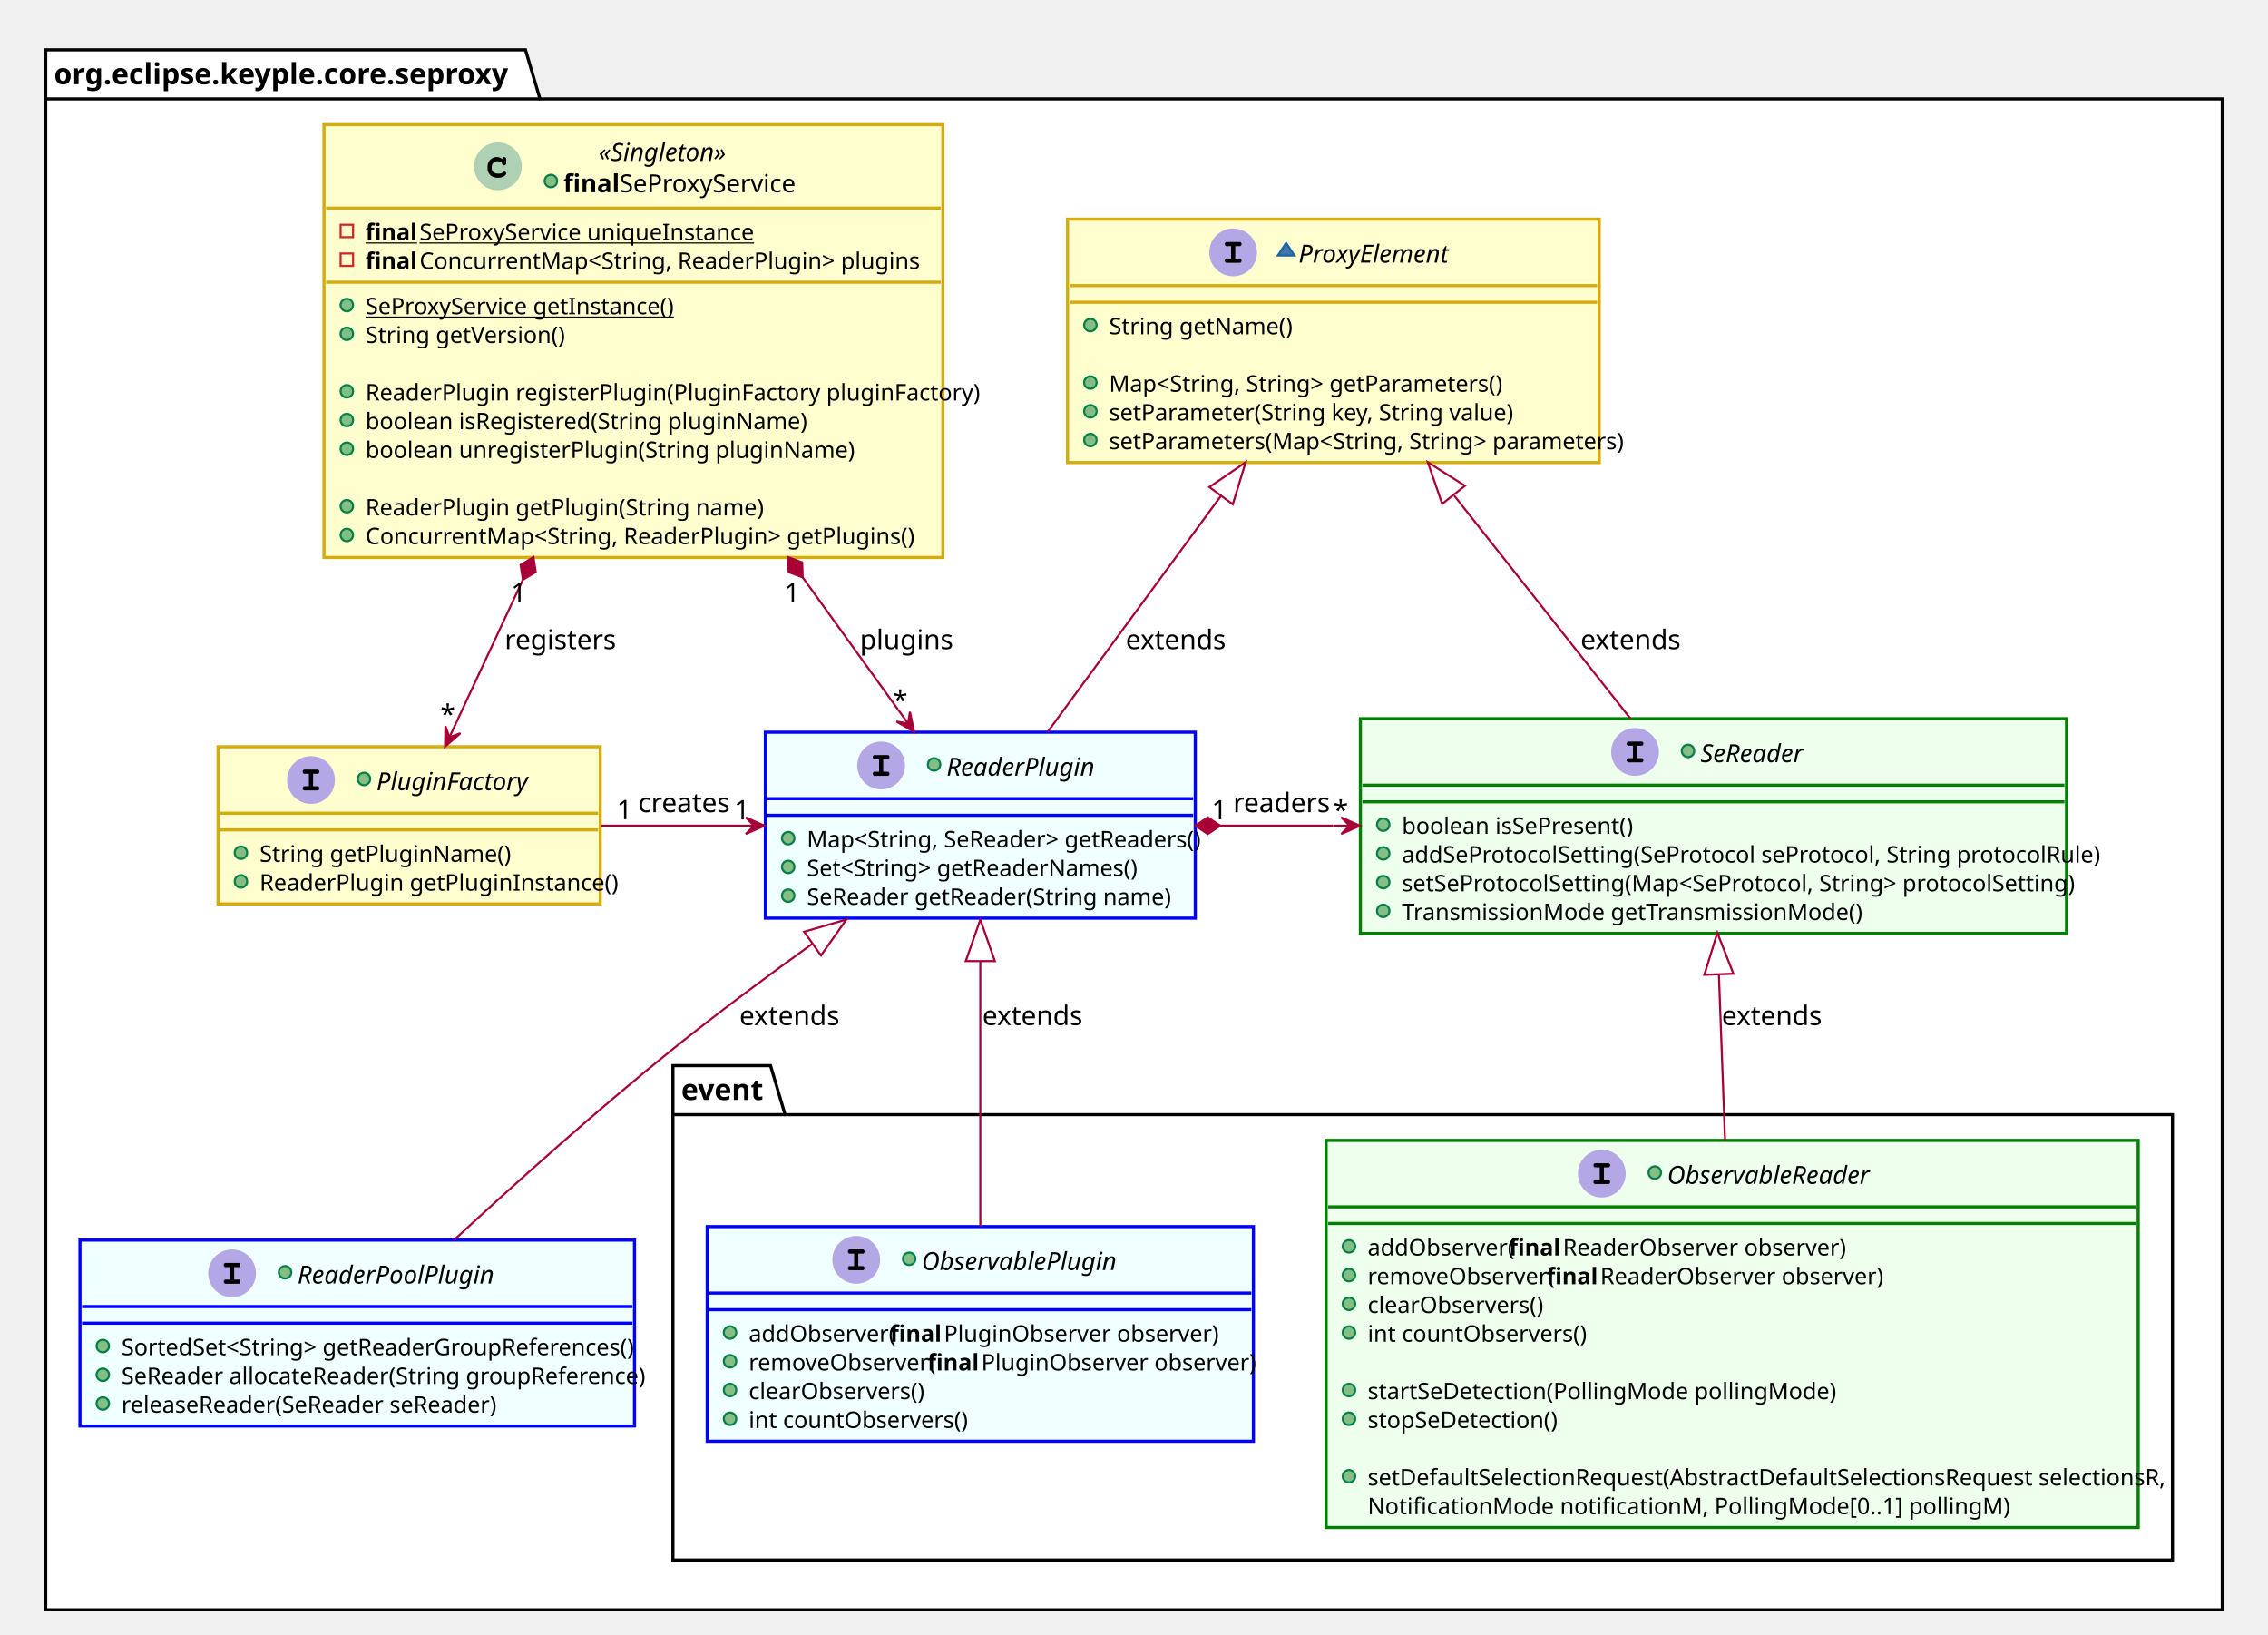
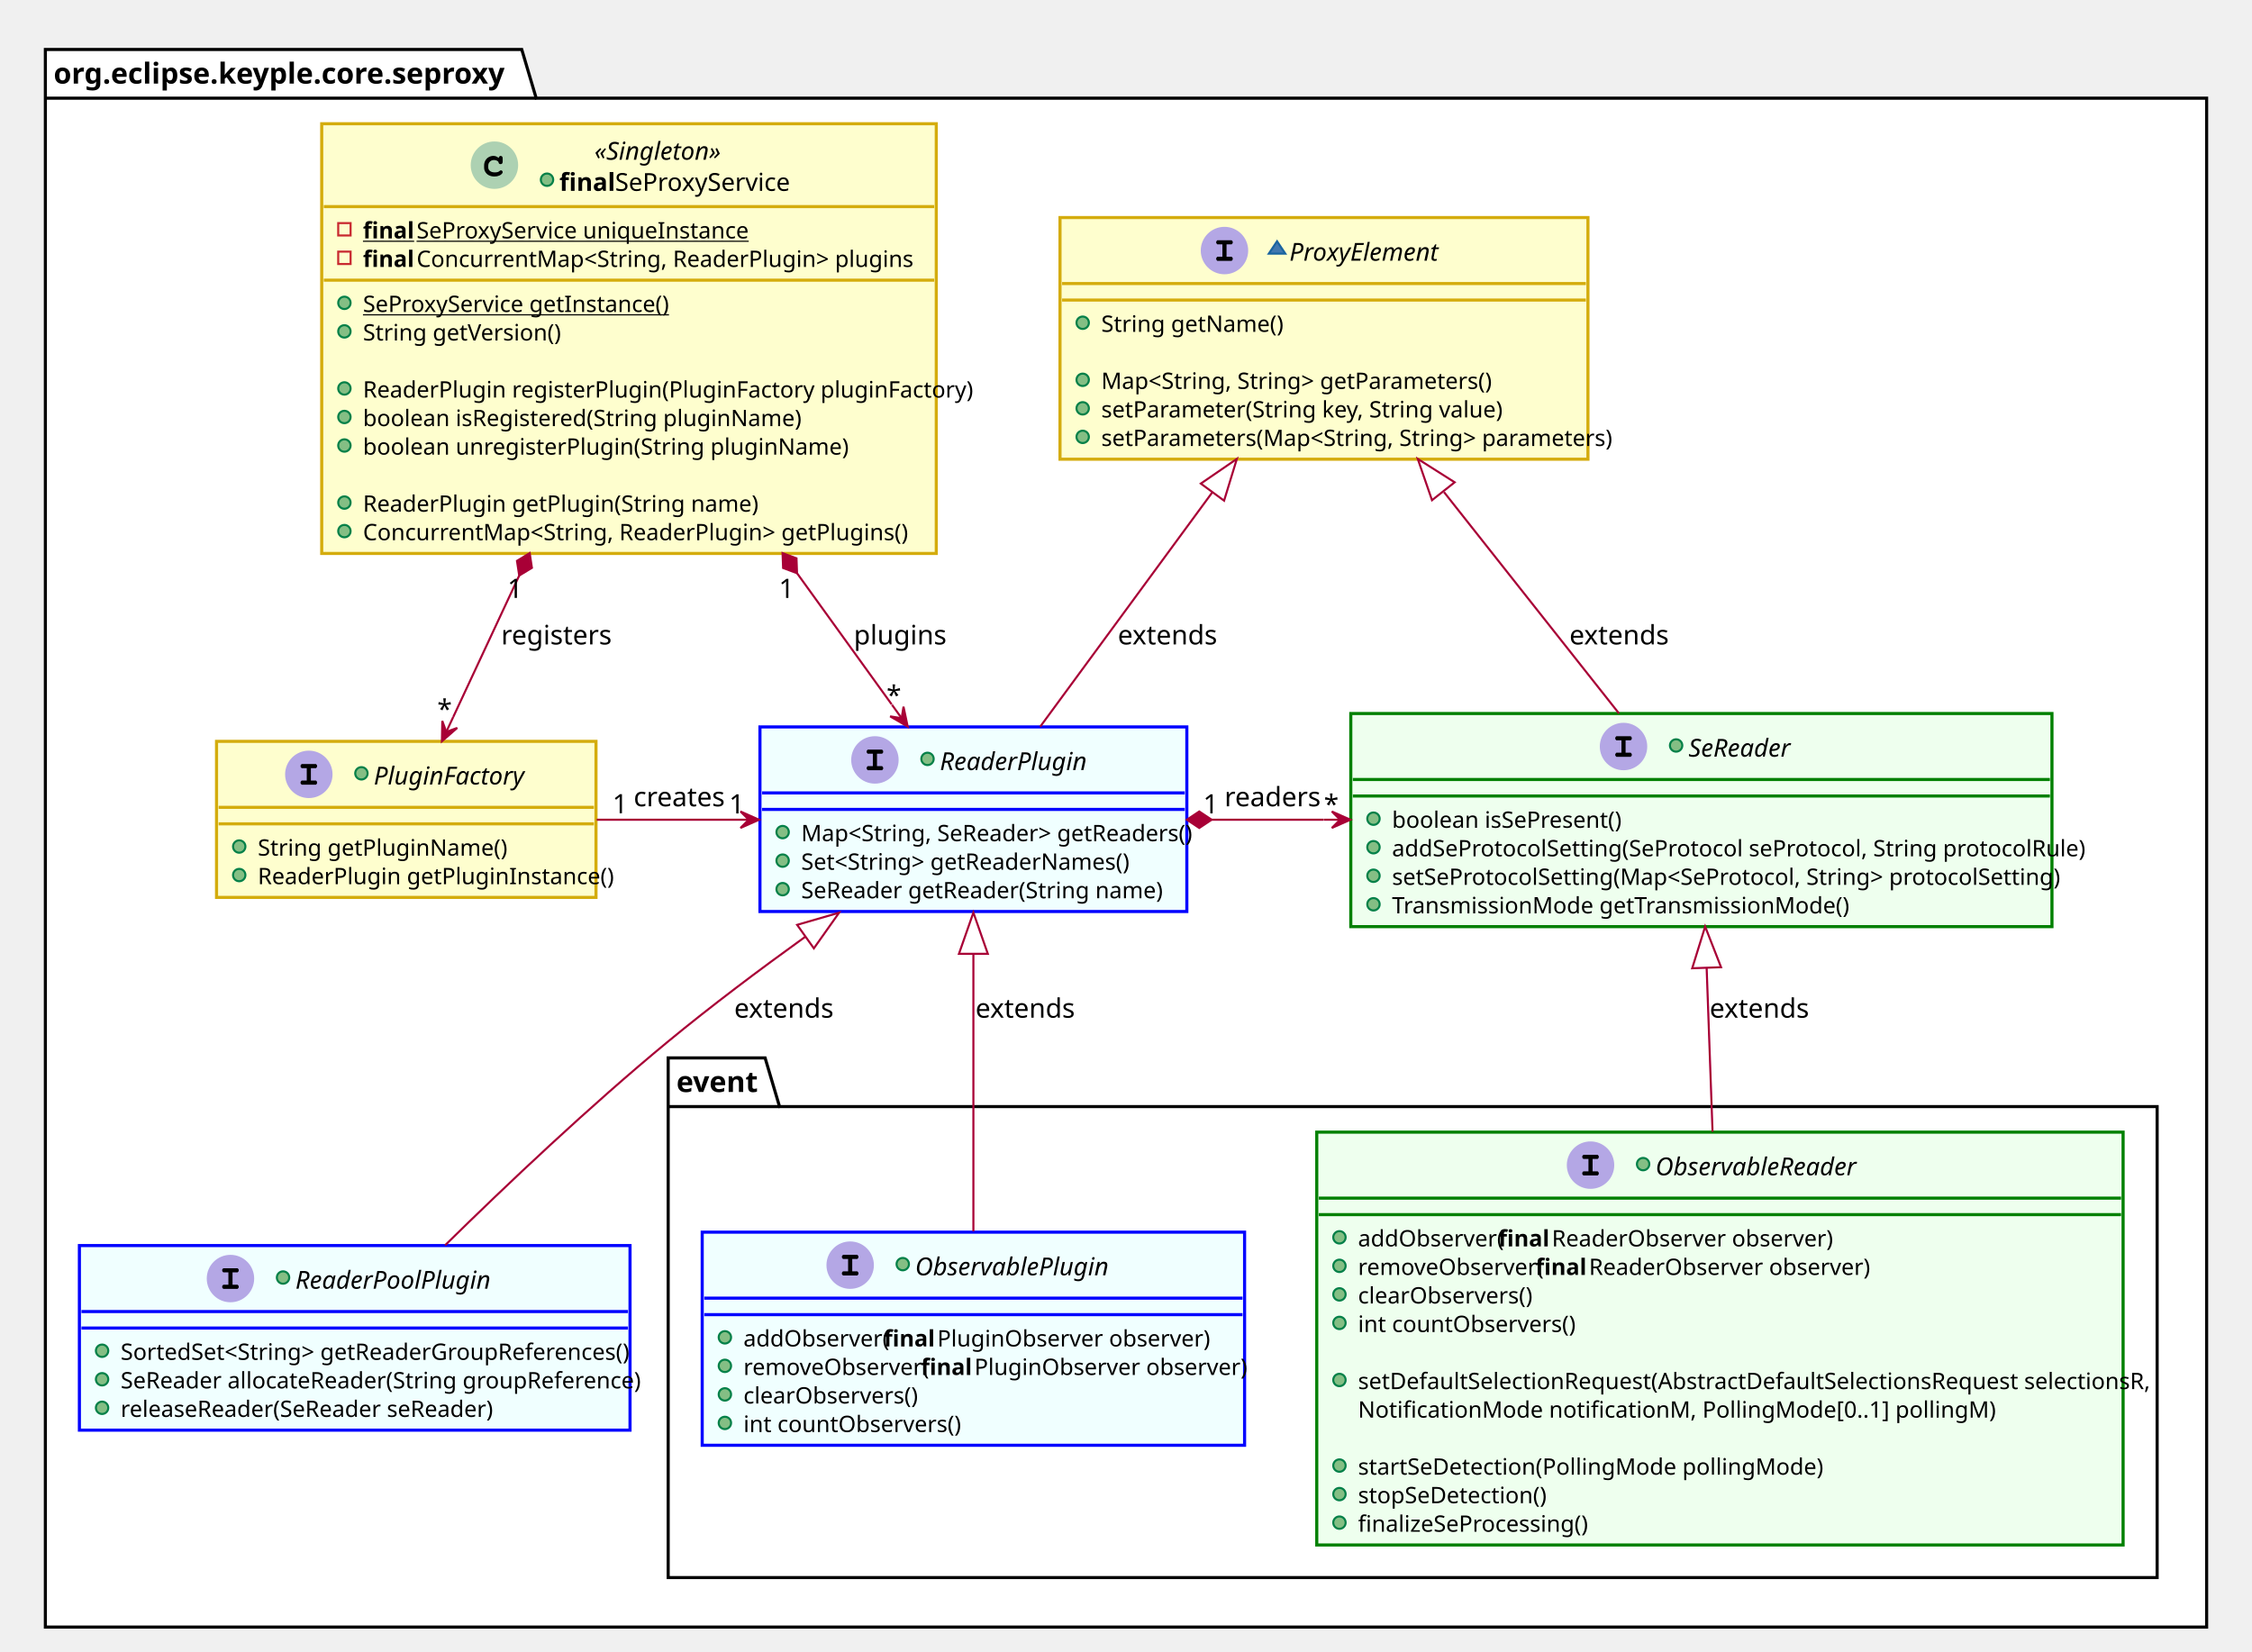
- <svg xmlns="http://www.w3.org/2000/svg" contentScriptType="application/ecmascript" contentStyleType="text/css" height="787px" preserveAspectRatio="none" style="width:1092px;height:787px;" version="1.1" viewBox="0 0 1092 787" width="1092px" zoomAndPan="magnify">
+ <svg xmlns="http://www.w3.org/2000/svg" contentScriptType="application/ecmascript" contentStyleType="text/css" height="801px" preserveAspectRatio="none" style="width:1092px;height:801px;" version="1.1" viewBox="0 0 1092 801" width="1092px" zoomAndPan="magnify">
  <defs />
  <g>
-     <polygon fill="#FFFFFF" points="22,24,253,24,260,47.609,1070,47.609,1070,775,22,775,22,24" style="stroke: #000000; stroke-width: 1.5;" />
+     <polygon fill="#FFFFFF" points="22,24,253,24,260,47.609,1070,47.609,1070,789,22,789,22,24" style="stroke: #000000; stroke-width: 1.5;" />
    <line style="stroke: #000000; stroke-width: 1.5;" x1="22" x2="260" y1="47.609" y2="47.609" />
    <text fill="#000000" font-family="sans-serif" font-size="14" font-weight="bold" lengthAdjust="spacingAndGlyphs" textLength="225" x="26" y="40.533">org.eclipse.keyple.core.seproxy</text>
-     <polygon fill="#FFFFFF" points="324,513,371,513,378,536.609,1046,536.609,1046,751,324,751,324,513" style="stroke: #000000; stroke-width: 1.5;" />
+     <polygon fill="#FFFFFF" points="324,513,371,513,378,536.609,1046,536.609,1046,765,324,765,324,513" style="stroke: #000000; stroke-width: 1.5;" />
    <line style="stroke: #000000; stroke-width: 1.5;" x1="324" x2="378" y1="536.609" y2="536.609" />
    <text fill="#000000" font-family="sans-serif" font-size="14" font-weight="bold" lengthAdjust="spacingAndGlyphs" textLength="41" x="328" y="529.533">event</text>
    <rect fill="#FEFECE" height="208.383" id="SeProxyService" style="stroke: #D4AC0D; stroke-width: 1.5;" width="298" x="156" y="60" />
    <ellipse cx="239.75" cy="80.094" fill="#ADD1B2" rx="11" ry="11" style="stroke: #ADD1B2; stroke-width: 1.0;" />
    <path d="M241.75,76.594 Q241.953,76.094 242.188,75.844 Q242.422,75.594 242.688,75.594 Q243.156,75.594 243.453,75.875 Q243.75,76.156 243.75,76.812 L243.75,78.375 Q243.75,79.031 243.469,79.312 Q243.188,79.594 242.75,79.594 Q242.359,79.594 242.109,79.422 Q241.859,79.25 241.75,78.797 Q241.703,78.484 241.531,78.312 Q241.219,77.984 240.656,77.797 Q240.094,77.594 239.531,77.594 Q238.828,77.594 238.234,77.875 Q237.656,78.156 237.203,78.781 Q236.75,79.406 236.75,80.266 L236.75,81.188 Q236.75,82.219 237.594,82.906 Q238.438,83.594 239.938,83.594 Q240.828,83.594 241.453,83.391 Q241.812,83.281 242.219,82.922 Q242.484,82.719 242.625,82.656 Q242.766,82.594 242.938,82.594 Q243.266,82.594 243.5,82.859 Q243.75,83.109 243.75,83.469 Q243.75,83.812 243.406,84.219 Q242.906,84.812 242.109,85.141 Q241.062,85.594 239.781,85.594 Q238.281,85.594 237.078,85 Q236.109,84.531 235.422,83.516 Q234.75,82.5 234.75,81.297 L234.75,80.203 Q234.75,78.953 235.344,77.859 Q235.953,76.766 237,76.188 Q238.062,75.594 239.25,75.594 Q239.969,75.594 240.594,75.844 Q241.219,76.094 241.75,76.594 Z " />
    <text fill="#000000" font-family="sans-serif" font-size="12" font-style="italic" lengthAdjust="spacingAndGlyphs" textLength="66" x="288.25" y="77.457">«Singleton»</text>
    <ellipse cx="265.25" cy="87.141" fill="#84BE84" rx="3" ry="3" style="stroke: #038048; stroke-width: 1.0;" />
    <text fill="#000000" font-family="sans-serif" font-size="12" font-weight="bold" lengthAdjust="spacingAndGlyphs" textLength="24" x="271.25" y="92.551">final</text>
    <text fill="#000000" font-family="sans-serif" font-size="12" lengthAdjust="spacingAndGlyphs" textLength="84" x="298.25" y="92.551">SeProxyService</text>
    <line style="stroke: #D4AC0D; stroke-width: 1.5;" x1="157" x2="453" y1="100.188" y2="100.188" />
    <rect fill="none" height="6" style="stroke: #C82930; stroke-width: 1.0;" width="6" x="164" y="108.188" />
    <text fill="#000000" font-family="sans-serif" font-size="11" font-weight="bold" lengthAdjust="spacingAndGlyphs" text-decoration="underline" textLength="23" x="176" y="115.606">final</text>
    <text fill="#000000" font-family="sans-serif" font-size="11" lengthAdjust="spacingAndGlyphs" text-decoration="underline" textLength="154" x="202" y="115.606">SeProxyService uniqueInstance</text>
    <rect fill="none" height="6" style="stroke: #C82930; stroke-width: 1.0;" width="6" x="164" y="122.023" />
    <text fill="#000000" font-family="sans-serif" font-size="11" font-weight="bold" lengthAdjust="spacingAndGlyphs" textLength="23" x="176" y="129.442">final</text>
    <text fill="#000000" font-family="sans-serif" font-size="11" lengthAdjust="spacingAndGlyphs" textLength="220" x="202" y="129.442">ConcurrentMap&lt;String, ReaderPlugin&gt; plugins</text>
    <line style="stroke: #D4AC0D; stroke-width: 1.5;" x1="157" x2="453" y1="135.859" y2="135.859" />
    <ellipse cx="167" cy="146.859" fill="#84BE84" rx="3" ry="3" style="stroke: #038048; stroke-width: 1.0;" />
    <text fill="#000000" font-family="sans-serif" font-size="11" lengthAdjust="spacingAndGlyphs" text-decoration="underline" textLength="145" x="176" y="151.278">SeProxyService getInstance()</text>
    <ellipse cx="167" cy="160.695" fill="#84BE84" rx="3" ry="3" style="stroke: #038048; stroke-width: 1.0;" />
    <text fill="#000000" font-family="sans-serif" font-size="11" lengthAdjust="spacingAndGlyphs" textLength="92" x="176" y="165.114">String getVersion()</text>
    <text fill="#000000" font-family="sans-serif" font-size="11" lengthAdjust="spacingAndGlyphs" textLength="0" x="179" y="178.95" />
    <ellipse cx="167" cy="188.367" fill="#84BE84" rx="3" ry="3" style="stroke: #038048; stroke-width: 1.0;" />
    <text fill="#000000" font-family="sans-serif" font-size="11" lengthAdjust="spacingAndGlyphs" textLength="272" x="176" y="192.786">ReaderPlugin registerPlugin(PluginFactory pluginFactory)</text>
    <ellipse cx="167" cy="202.203" fill="#84BE84" rx="3" ry="3" style="stroke: #038048; stroke-width: 1.0;" />
    <text fill="#000000" font-family="sans-serif" font-size="11" lengthAdjust="spacingAndGlyphs" textLength="195" x="176" y="206.622">boolean isRegistered(String pluginName)</text>
    <ellipse cx="167" cy="216.039" fill="#84BE84" rx="3" ry="3" style="stroke: #038048; stroke-width: 1.0;" />
    <text fill="#000000" font-family="sans-serif" font-size="11" lengthAdjust="spacingAndGlyphs" textLength="212" x="176" y="220.458">boolean unregisterPlugin(String pluginName)</text>
    <text fill="#000000" font-family="sans-serif" font-size="11" lengthAdjust="spacingAndGlyphs" textLength="0" x="179" y="234.294" />
    <ellipse cx="167" cy="243.711" fill="#84BE84" rx="3" ry="3" style="stroke: #038048; stroke-width: 1.0;" />
    <text fill="#000000" font-family="sans-serif" font-size="11" lengthAdjust="spacingAndGlyphs" textLength="174" x="176" y="248.13">ReaderPlugin getPlugin(String name)</text>
    <ellipse cx="167" cy="257.547" fill="#84BE84" rx="3" ry="3" style="stroke: #038048; stroke-width: 1.0;" />
    <text fill="#000000" font-family="sans-serif" font-size="11" lengthAdjust="spacingAndGlyphs" textLength="243" x="176" y="261.966">ConcurrentMap&lt;String, ReaderPlugin&gt; getPlugins()</text>
    <rect fill="#FEFECE" height="117.18" id="ProxyElement" style="stroke: #D4AC0D; stroke-width: 1.5;" width="256" x="514" y="105.5" />
    <ellipse cx="593.75" cy="121.5" fill="#B4A7E5" rx="11" ry="11" style="stroke: #B4A7E5; stroke-width: 1.0;" />
    <path d="M594.75,118.5 L594.75,124.5 L596.75,124.5 L597.234,124.5 L597.75,125.125 L597.75,125.5 L597.75,125.875 L597.234,126.5 L596.75,126.5 L590.75,126.5 L590.266,126.5 L589.75,125.875 L589.75,125.5 L589.75,125.125 L590.266,124.5 L590.75,124.5 L592.75,124.5 L592.75,118.5 L590.75,118.5 L590.266,118.5 L589.75,117.875 L589.75,117.5 L589.75,117.125 L590.266,116.5 L590.75,116.5 L596.75,116.5 L597.234,116.5 L597.75,117.125 L597.75,117.5 L597.75,117.875 L597.234,118.5 L596.75,118.5 L594.75,118.5 Z " />
    <polygon fill="#4177AF" points="619.25,117,615.25,123,623.25,123" style="stroke: #1963A0; stroke-width: 1.0;" />
    <text fill="#000000" font-family="sans-serif" font-size="12" font-style="italic" lengthAdjust="spacingAndGlyphs" textLength="77" x="625.25" y="126.41">ProxyElement</text>
    <line style="stroke: #D4AC0D; stroke-width: 1.5;" x1="515" x2="769" y1="137.5" y2="137.5" />
    <line style="stroke: #D4AC0D; stroke-width: 1.5;" x1="515" x2="769" y1="145.5" y2="145.5" />
    <ellipse cx="525" cy="156.5" fill="#84BE84" rx="3" ry="3" style="stroke: #038048; stroke-width: 1.0;" />
    <text fill="#000000" font-family="sans-serif" font-size="11" lengthAdjust="spacingAndGlyphs" textLength="81" x="534" y="160.919">String getName()</text>
    <text fill="#000000" font-family="sans-serif" font-size="11" lengthAdjust="spacingAndGlyphs" textLength="0" x="537" y="174.755" />
    <ellipse cx="525" cy="184.172" fill="#84BE84" rx="3" ry="3" style="stroke: #038048; stroke-width: 1.0;" />
    <text fill="#000000" font-family="sans-serif" font-size="11" lengthAdjust="spacingAndGlyphs" textLength="175" x="534" y="188.591">Map&lt;String, String&gt; getParameters()</text>
    <ellipse cx="525" cy="198.008" fill="#84BE84" rx="3" ry="3" style="stroke: #038048; stroke-width: 1.0;" />
    <text fill="#000000" font-family="sans-serif" font-size="11" lengthAdjust="spacingAndGlyphs" textLength="183" x="534" y="202.427">setParameter(String key, String value)</text>
    <ellipse cx="525" cy="211.844" fill="#84BE84" rx="3" ry="3" style="stroke: #038048; stroke-width: 1.0;" />
    <text fill="#000000" font-family="sans-serif" font-size="11" lengthAdjust="spacingAndGlyphs" textLength="230" x="534" y="216.263">setParameters(Map&lt;String, String&gt; parameters)</text>
    <rect fill="#FEFECE" height="75.672" id="PluginFactory" style="stroke: #D4AC0D; stroke-width: 1.5;" width="184" x="105" y="359.5" />
    <ellipse cx="149.75" cy="375.5" fill="#B4A7E5" rx="11" ry="11" style="stroke: #B4A7E5; stroke-width: 1.0;" />
    <path d="M150.75,372.5 L150.75,378.5 L152.75,378.5 L153.234,378.5 L153.75,379.125 L153.75,379.5 L153.75,379.875 L153.234,380.5 L152.75,380.5 L146.75,380.5 L146.266,380.5 L145.75,379.875 L145.75,379.5 L145.75,379.125 L146.266,378.5 L146.75,378.5 L148.75,378.5 L148.75,372.5 L146.75,372.5 L146.266,372.5 L145.75,371.875 L145.75,371.5 L145.75,371.125 L146.266,370.5 L146.75,370.5 L152.75,370.5 L153.234,370.5 L153.75,371.125 L153.75,371.5 L153.75,371.875 L153.234,372.5 L152.75,372.5 L150.75,372.5 Z " />
    <ellipse cx="175.25" cy="375" fill="#84BE84" rx="3" ry="3" style="stroke: #038048; stroke-width: 1.0;" />
    <text fill="#000000" font-family="sans-serif" font-size="12" font-style="italic" lengthAdjust="spacingAndGlyphs" textLength="75" x="181.25" y="380.41">PluginFactory</text>
    <line style="stroke: #D4AC0D; stroke-width: 1.5;" x1="106" x2="288" y1="391.5" y2="391.5" />
    <line style="stroke: #D4AC0D; stroke-width: 1.5;" x1="106" x2="288" y1="399.5" y2="399.5" />
    <ellipse cx="116" cy="410.5" fill="#84BE84" rx="3" ry="3" style="stroke: #038048; stroke-width: 1.0;" />
    <text fill="#000000" font-family="sans-serif" font-size="11" lengthAdjust="spacingAndGlyphs" textLength="109" x="125" y="414.919">String getPluginName()</text>
    <ellipse cx="116" cy="424.336" fill="#84BE84" rx="3" ry="3" style="stroke: #038048; stroke-width: 1.0;" />
    <text fill="#000000" font-family="sans-serif" font-size="11" lengthAdjust="spacingAndGlyphs" textLength="158" x="125" y="428.755">ReaderPlugin getPluginInstance()</text>
    <rect fill="#F0FFFF" height="89.508" id="ReaderPlugin" style="stroke: #0000FF; stroke-width: 1.5;" width="207" x="368.5" y="352.5" />
    <ellipse cx="424.25" cy="368.5" fill="#B4A7E5" rx="11" ry="11" style="stroke: #B4A7E5; stroke-width: 1.0;" />
    <path d="M425.25,365.5 L425.25,371.5 L427.25,371.5 L427.734,371.5 L428.25,372.125 L428.25,372.5 L428.25,372.875 L427.734,373.5 L427.25,373.5 L421.25,373.5 L420.766,373.5 L420.25,372.875 L420.25,372.5 L420.25,372.125 L420.766,371.5 L421.25,371.5 L423.25,371.5 L423.25,365.5 L421.25,365.5 L420.766,365.5 L420.25,364.875 L420.25,364.5 L420.25,364.125 L420.766,363.5 L421.25,363.5 L427.25,363.5 L427.734,363.5 L428.25,364.125 L428.25,364.5 L428.25,364.875 L427.734,365.5 L427.25,365.5 L425.25,365.5 Z " />
    <ellipse cx="449.75" cy="368" fill="#84BE84" rx="3" ry="3" style="stroke: #038048; stroke-width: 1.0;" />
    <text fill="#000000" font-family="sans-serif" font-size="12" font-style="italic" lengthAdjust="spacingAndGlyphs" textLength="76" x="455.75" y="373.41">ReaderPlugin</text>
    <line style="stroke: #0000FF; stroke-width: 1.5;" x1="369.5" x2="574.5" y1="384.5" y2="384.5" />
    <line style="stroke: #0000FF; stroke-width: 1.5;" x1="369.5" x2="574.5" y1="392.5" y2="392.5" />
    <ellipse cx="379.5" cy="403.5" fill="#84BE84" rx="3" ry="3" style="stroke: #038048; stroke-width: 1.0;" />
    <text fill="#000000" font-family="sans-serif" font-size="11" lengthAdjust="spacingAndGlyphs" textLength="181" x="388.5" y="407.919">Map&lt;String, SeReader&gt; getReaders()</text>
    <ellipse cx="379.5" cy="417.336" fill="#84BE84" rx="3" ry="3" style="stroke: #038048; stroke-width: 1.0;" />
    <text fill="#000000" font-family="sans-serif" font-size="11" lengthAdjust="spacingAndGlyphs" textLength="150" x="388.5" y="421.755">Set&lt;String&gt; getReaderNames()</text>
    <ellipse cx="379.5" cy="431.172" fill="#84BE84" rx="3" ry="3" style="stroke: #038048; stroke-width: 1.0;" />
    <text fill="#000000" font-family="sans-serif" font-size="11" lengthAdjust="spacingAndGlyphs" textLength="166" x="388.5" y="435.591">SeReader getReader(String name)</text>
    <rect fill="#EEFFEE" height="103.344" id="SeReader" style="stroke: #008000; stroke-width: 1.5;" width="340" x="655" y="346" />
    <ellipse cx="787.25" cy="362" fill="#B4A7E5" rx="11" ry="11" style="stroke: #B4A7E5; stroke-width: 1.0;" />
    <path d="M788.25,359 L788.25,365 L790.25,365 L790.734,365 L791.25,365.625 L791.25,366 L791.25,366.375 L790.734,367 L790.25,367 L784.25,367 L783.766,367 L783.25,366.375 L783.25,366 L783.25,365.625 L783.766,365 L784.25,365 L786.25,365 L786.25,359 L784.25,359 L783.766,359 L783.25,358.375 L783.25,358 L783.25,357.625 L783.766,357 L784.25,357 L790.25,357 L790.734,357 L791.25,357.625 L791.25,358 L791.25,358.375 L790.734,359 L790.25,359 L788.25,359 Z " />
    <ellipse cx="812.75" cy="361.5" fill="#84BE84" rx="3" ry="3" style="stroke: #038048; stroke-width: 1.0;" />
    <text fill="#000000" font-family="sans-serif" font-size="12" font-style="italic" lengthAdjust="spacingAndGlyphs" textLength="56" x="818.75" y="366.91">SeReader</text>
    <line style="stroke: #008000; stroke-width: 1.5;" x1="656" x2="994" y1="378" y2="378" />
    <line style="stroke: #008000; stroke-width: 1.5;" x1="656" x2="994" y1="386" y2="386" />
    <ellipse cx="666" cy="397" fill="#84BE84" rx="3" ry="3" style="stroke: #038048; stroke-width: 1.0;" />
    <text fill="#000000" font-family="sans-serif" font-size="11" lengthAdjust="spacingAndGlyphs" textLength="107" x="675" y="401.419">boolean isSePresent()</text>
    <ellipse cx="666" cy="410.836" fill="#84BE84" rx="3" ry="3" style="stroke: #038048; stroke-width: 1.0;" />
    <text fill="#000000" font-family="sans-serif" font-size="11" lengthAdjust="spacingAndGlyphs" textLength="314" x="675" y="415.255">addSeProtocolSetting(SeProtocol seProtocol, String protocolRule)</text>
    <ellipse cx="666" cy="424.672" fill="#84BE84" rx="3" ry="3" style="stroke: #038048; stroke-width: 1.0;" />
    <text fill="#000000" font-family="sans-serif" font-size="11" lengthAdjust="spacingAndGlyphs" textLength="301" x="675" y="429.091">setSeProtocolSetting(Map&lt;SeProtocol, String&gt; protocolSetting)</text>
    <ellipse cx="666" cy="438.508" fill="#84BE84" rx="3" ry="3" style="stroke: #038048; stroke-width: 1.0;" />
    <text fill="#000000" font-family="sans-serif" font-size="11" lengthAdjust="spacingAndGlyphs" textLength="206" x="675" y="442.927">TransmissionMode getTransmissionMode()</text>
-     <rect fill="#F0FFFF" height="89.508" id="ReaderPoolPlugin" style="stroke: #0000FF; stroke-width: 1.5;" width="267" x="38.5" y="597" />
-     <ellipse cx="111.75" cy="613" fill="#B4A7E5" rx="11" ry="11" style="stroke: #B4A7E5; stroke-width: 1.0;" />
-     <path d="M112.75,610 L112.75,616 L114.75,616 L115.234,616 L115.75,616.625 L115.75,617 L115.75,617.375 L115.234,618 L114.75,618 L108.75,618 L108.266,618 L107.75,617.375 L107.75,617 L107.75,616.625 L108.266,616 L108.75,616 L110.75,616 L110.75,610 L108.75,610 L108.266,610 L107.75,609.375 L107.75,609 L107.75,608.625 L108.266,608 L108.75,608 L114.75,608 L115.234,608 L115.75,608.625 L115.75,609 L115.75,609.375 L115.234,610 L114.75,610 L112.75,610 Z " />
-     <ellipse cx="137.25" cy="612.5" fill="#84BE84" rx="3" ry="3" style="stroke: #038048; stroke-width: 1.0;" />
-     <text fill="#000000" font-family="sans-serif" font-size="12" font-style="italic" lengthAdjust="spacingAndGlyphs" textLength="101" x="143.25" y="617.91">ReaderPoolPlugin</text>
-     <line style="stroke: #0000FF; stroke-width: 1.5;" x1="39.5" x2="304.5" y1="629" y2="629" />
-     <line style="stroke: #0000FF; stroke-width: 1.5;" x1="39.5" x2="304.5" y1="637" y2="637" />
-     <ellipse cx="49.5" cy="648" fill="#84BE84" rx="3" ry="3" style="stroke: #038048; stroke-width: 1.0;" />
-     <text fill="#000000" font-family="sans-serif" font-size="11" lengthAdjust="spacingAndGlyphs" textLength="236" x="58.5" y="652.419">SortedSet&lt;String&gt; getReaderGroupReferences()</text>
-     <ellipse cx="49.5" cy="661.836" fill="#84BE84" rx="3" ry="3" style="stroke: #038048; stroke-width: 1.0;" />
-     <text fill="#000000" font-family="sans-serif" font-size="11" lengthAdjust="spacingAndGlyphs" textLength="241" x="58.5" y="666.255">SeReader allocateReader(String groupReference)</text>
-     <ellipse cx="49.5" cy="675.672" fill="#84BE84" rx="3" ry="3" style="stroke: #038048; stroke-width: 1.0;" />
-     <text fill="#000000" font-family="sans-serif" font-size="11" lengthAdjust="spacingAndGlyphs" textLength="177" x="58.5" y="680.091">releaseReader(SeReader seReader)</text>
-     <rect fill="#F0FFFF" height="103.344" id="ObservablePlugin" style="stroke: #0000FF; stroke-width: 1.5;" width="263" x="340.5" y="590.5" />
-     <ellipse cx="412.25" cy="606.5" fill="#B4A7E5" rx="11" ry="11" style="stroke: #B4A7E5; stroke-width: 1.0;" />
-     <path d="M413.25,603.5 L413.25,609.5 L415.25,609.5 L415.734,609.5 L416.25,610.125 L416.25,610.5 L416.25,610.875 L415.734,611.5 L415.25,611.5 L409.25,611.5 L408.766,611.5 L408.25,610.875 L408.25,610.5 L408.25,610.125 L408.766,609.5 L409.25,609.5 L411.25,609.5 L411.25,603.5 L409.25,603.5 L408.766,603.5 L408.25,602.875 L408.25,602.5 L408.25,602.125 L408.766,601.5 L409.25,601.5 L415.25,601.5 L415.734,601.5 L416.25,602.125 L416.25,602.5 L416.25,602.875 L415.734,603.5 L415.25,603.5 L413.25,603.5 Z " />
-     <ellipse cx="437.75" cy="606" fill="#84BE84" rx="3" ry="3" style="stroke: #038048; stroke-width: 1.0;" />
-     <text fill="#000000" font-family="sans-serif" font-size="12" font-style="italic" lengthAdjust="spacingAndGlyphs" textLength="100" x="443.75" y="611.41">ObservablePlugin</text>
-     <line style="stroke: #0000FF; stroke-width: 1.5;" x1="341.5" x2="602.5" y1="622.5" y2="622.5" />
-     <line style="stroke: #0000FF; stroke-width: 1.5;" x1="341.5" x2="602.5" y1="630.5" y2="630.5" />
-     <ellipse cx="351.5" cy="641.5" fill="#84BE84" rx="3" ry="3" style="stroke: #038048; stroke-width: 1.0;" />
-     <text fill="#000000" font-family="sans-serif" font-size="11" lengthAdjust="spacingAndGlyphs" textLength="68" x="360.5" y="645.919">addObserver(</text>
-     <text fill="#000000" font-family="sans-serif" font-size="11" font-weight="bold" lengthAdjust="spacingAndGlyphs" textLength="23" x="428.5" y="645.919">final</text>
-     <text fill="#000000" font-family="sans-serif" font-size="11" lengthAdjust="spacingAndGlyphs" textLength="125" x="454.5" y="645.919">PluginObserver observer)</text>
-     <ellipse cx="351.5" cy="655.336" fill="#84BE84" rx="3" ry="3" style="stroke: #038048; stroke-width: 1.0;" />
-     <text fill="#000000" font-family="sans-serif" font-size="11" lengthAdjust="spacingAndGlyphs" textLength="86" x="360.5" y="659.755">removeObserver(</text>
-     <text fill="#000000" font-family="sans-serif" font-size="11" font-weight="bold" lengthAdjust="spacingAndGlyphs" textLength="23" x="446.5" y="659.755">final</text>
-     <text fill="#000000" font-family="sans-serif" font-size="11" lengthAdjust="spacingAndGlyphs" textLength="125" x="472.5" y="659.755">PluginObserver observer)</text>
-     <ellipse cx="351.5" cy="669.172" fill="#84BE84" rx="3" ry="3" style="stroke: #038048; stroke-width: 1.0;" />
-     <text fill="#000000" font-family="sans-serif" font-size="11" lengthAdjust="spacingAndGlyphs" textLength="84" x="360.5" y="673.591">clearObservers()</text>
-     <ellipse cx="351.5" cy="683.008" fill="#84BE84" rx="3" ry="3" style="stroke: #038048; stroke-width: 1.0;" />
-     <text fill="#000000" font-family="sans-serif" font-size="11" lengthAdjust="spacingAndGlyphs" textLength="101" x="360.5" y="687.427">int countObservers()</text>
-     <rect fill="#EEFFEE" height="186.359" id="ObservableReader" style="stroke: #008000; stroke-width: 1.5;" width="391" x="638.5" y="549" />
+     <rect fill="#F0FFFF" height="89.508" id="ReaderPoolPlugin" style="stroke: #0000FF; stroke-width: 1.5;" width="267" x="38.5" y="604" />
+     <ellipse cx="111.75" cy="620" fill="#B4A7E5" rx="11" ry="11" style="stroke: #B4A7E5; stroke-width: 1.0;" />
+     <path d="M112.75,617 L112.75,623 L114.75,623 L115.234,623 L115.75,623.625 L115.75,624 L115.75,624.375 L115.234,625 L114.75,625 L108.75,625 L108.266,625 L107.75,624.375 L107.75,624 L107.75,623.625 L108.266,623 L108.75,623 L110.75,623 L110.75,617 L108.75,617 L108.266,617 L107.75,616.375 L107.75,616 L107.75,615.625 L108.266,615 L108.75,615 L114.75,615 L115.234,615 L115.75,615.625 L115.75,616 L115.75,616.375 L115.234,617 L114.75,617 L112.75,617 Z " />
+     <ellipse cx="137.25" cy="619.5" fill="#84BE84" rx="3" ry="3" style="stroke: #038048; stroke-width: 1.0;" />
+     <text fill="#000000" font-family="sans-serif" font-size="12" font-style="italic" lengthAdjust="spacingAndGlyphs" textLength="101" x="143.25" y="624.91">ReaderPoolPlugin</text>
+     <line style="stroke: #0000FF; stroke-width: 1.5;" x1="39.5" x2="304.5" y1="636" y2="636" />
+     <line style="stroke: #0000FF; stroke-width: 1.5;" x1="39.5" x2="304.5" y1="644" y2="644" />
+     <ellipse cx="49.5" cy="655" fill="#84BE84" rx="3" ry="3" style="stroke: #038048; stroke-width: 1.0;" />
+     <text fill="#000000" font-family="sans-serif" font-size="11" lengthAdjust="spacingAndGlyphs" textLength="236" x="58.5" y="659.419">SortedSet&lt;String&gt; getReaderGroupReferences()</text>
+     <ellipse cx="49.5" cy="668.836" fill="#84BE84" rx="3" ry="3" style="stroke: #038048; stroke-width: 1.0;" />
+     <text fill="#000000" font-family="sans-serif" font-size="11" lengthAdjust="spacingAndGlyphs" textLength="241" x="58.5" y="673.255">SeReader allocateReader(String groupReference)</text>
+     <ellipse cx="49.5" cy="682.672" fill="#84BE84" rx="3" ry="3" style="stroke: #038048; stroke-width: 1.0;" />
+     <text fill="#000000" font-family="sans-serif" font-size="11" lengthAdjust="spacingAndGlyphs" textLength="177" x="58.5" y="687.091">releaseReader(SeReader seReader)</text>
+     <rect fill="#F0FFFF" height="103.344" id="ObservablePlugin" style="stroke: #0000FF; stroke-width: 1.5;" width="263" x="340.5" y="597.5" />
+     <ellipse cx="412.25" cy="613.5" fill="#B4A7E5" rx="11" ry="11" style="stroke: #B4A7E5; stroke-width: 1.0;" />
+     <path d="M413.25,610.5 L413.25,616.5 L415.25,616.5 L415.734,616.5 L416.25,617.125 L416.25,617.5 L416.25,617.875 L415.734,618.5 L415.25,618.5 L409.25,618.5 L408.766,618.5 L408.25,617.875 L408.25,617.5 L408.25,617.125 L408.766,616.5 L409.25,616.5 L411.25,616.5 L411.25,610.5 L409.25,610.5 L408.766,610.5 L408.25,609.875 L408.25,609.5 L408.25,609.125 L408.766,608.5 L409.25,608.5 L415.25,608.5 L415.734,608.5 L416.25,609.125 L416.25,609.5 L416.25,609.875 L415.734,610.5 L415.25,610.5 L413.25,610.5 Z " />
+     <ellipse cx="437.75" cy="613" fill="#84BE84" rx="3" ry="3" style="stroke: #038048; stroke-width: 1.0;" />
+     <text fill="#000000" font-family="sans-serif" font-size="12" font-style="italic" lengthAdjust="spacingAndGlyphs" textLength="100" x="443.75" y="618.41">ObservablePlugin</text>
+     <line style="stroke: #0000FF; stroke-width: 1.5;" x1="341.5" x2="602.5" y1="629.5" y2="629.5" />
+     <line style="stroke: #0000FF; stroke-width: 1.5;" x1="341.5" x2="602.5" y1="637.5" y2="637.5" />
+     <ellipse cx="351.5" cy="648.5" fill="#84BE84" rx="3" ry="3" style="stroke: #038048; stroke-width: 1.0;" />
+     <text fill="#000000" font-family="sans-serif" font-size="11" lengthAdjust="spacingAndGlyphs" textLength="68" x="360.5" y="652.919">addObserver(</text>
+     <text fill="#000000" font-family="sans-serif" font-size="11" font-weight="bold" lengthAdjust="spacingAndGlyphs" textLength="23" x="428.5" y="652.919">final</text>
+     <text fill="#000000" font-family="sans-serif" font-size="11" lengthAdjust="spacingAndGlyphs" textLength="125" x="454.5" y="652.919">PluginObserver observer)</text>
+     <ellipse cx="351.5" cy="662.336" fill="#84BE84" rx="3" ry="3" style="stroke: #038048; stroke-width: 1.0;" />
+     <text fill="#000000" font-family="sans-serif" font-size="11" lengthAdjust="spacingAndGlyphs" textLength="86" x="360.5" y="666.755">removeObserver(</text>
+     <text fill="#000000" font-family="sans-serif" font-size="11" font-weight="bold" lengthAdjust="spacingAndGlyphs" textLength="23" x="446.5" y="666.755">final</text>
+     <text fill="#000000" font-family="sans-serif" font-size="11" lengthAdjust="spacingAndGlyphs" textLength="125" x="472.5" y="666.755">PluginObserver observer)</text>
+     <ellipse cx="351.5" cy="676.172" fill="#84BE84" rx="3" ry="3" style="stroke: #038048; stroke-width: 1.0;" />
+     <text fill="#000000" font-family="sans-serif" font-size="11" lengthAdjust="spacingAndGlyphs" textLength="84" x="360.5" y="680.591">clearObservers()</text>
+     <ellipse cx="351.5" cy="690.008" fill="#84BE84" rx="3" ry="3" style="stroke: #038048; stroke-width: 1.0;" />
+     <text fill="#000000" font-family="sans-serif" font-size="11" lengthAdjust="spacingAndGlyphs" textLength="101" x="360.5" y="694.427">int countObservers()</text>
+     <rect fill="#EEFFEE" height="200.195" id="ObservableReader" style="stroke: #008000; stroke-width: 1.5;" width="391" x="638.5" y="549" />
    <ellipse cx="771.25" cy="565" fill="#B4A7E5" rx="11" ry="11" style="stroke: #B4A7E5; stroke-width: 1.0;" />
    <path d="M772.25,562 L772.25,568 L774.25,568 L774.734,568 L775.25,568.625 L775.25,569 L775.25,569.375 L774.734,570 L774.25,570 L768.25,570 L767.766,570 L767.25,569.375 L767.25,569 L767.25,568.625 L767.766,568 L768.25,568 L770.25,568 L770.25,562 L768.25,562 L767.766,562 L767.25,561.375 L767.25,561 L767.25,560.625 L767.766,560 L768.25,560 L774.25,560 L774.734,560 L775.25,560.625 L775.25,561 L775.25,561.375 L774.734,562 L774.25,562 L772.25,562 Z " />
    <ellipse cx="796.75" cy="564.5" fill="#84BE84" rx="3" ry="3" style="stroke: #038048; stroke-width: 1.0;" />
    <text fill="#000000" font-family="sans-serif" font-size="12" font-style="italic" lengthAdjust="spacingAndGlyphs" textLength="106" x="802.75" y="569.91">ObservableReader</text>
    <line style="stroke: #008000; stroke-width: 1.5;" x1="639.5" x2="1028.5" y1="581" y2="581" />
    <line style="stroke: #008000; stroke-width: 1.5;" x1="639.5" x2="1028.5" y1="589" y2="589" />
    <ellipse cx="649.5" cy="600" fill="#84BE84" rx="3" ry="3" style="stroke: #038048; stroke-width: 1.0;" />
    <text fill="#000000" font-family="sans-serif" font-size="11" lengthAdjust="spacingAndGlyphs" textLength="68" x="658.5" y="604.419">addObserver(</text>
    <text fill="#000000" font-family="sans-serif" font-size="11" font-weight="bold" lengthAdjust="spacingAndGlyphs" textLength="23" x="726.5" y="604.419">final</text>
    <text fill="#000000" font-family="sans-serif" font-size="11" lengthAdjust="spacingAndGlyphs" textLength="132" x="752.5" y="604.419">ReaderObserver observer)</text>
    <ellipse cx="649.5" cy="613.836" fill="#84BE84" rx="3" ry="3" style="stroke: #038048; stroke-width: 1.0;" />
    <text fill="#000000" font-family="sans-serif" font-size="11" lengthAdjust="spacingAndGlyphs" textLength="86" x="658.5" y="618.255">removeObserver(</text>
    <text fill="#000000" font-family="sans-serif" font-size="11" font-weight="bold" lengthAdjust="spacingAndGlyphs" textLength="23" x="744.5" y="618.255">final</text>
    <text fill="#000000" font-family="sans-serif" font-size="11" lengthAdjust="spacingAndGlyphs" textLength="132" x="770.5" y="618.255">ReaderObserver observer)</text>
    <ellipse cx="649.5" cy="627.672" fill="#84BE84" rx="3" ry="3" style="stroke: #038048; stroke-width: 1.0;" />
    <text fill="#000000" font-family="sans-serif" font-size="11" lengthAdjust="spacingAndGlyphs" textLength="84" x="658.5" y="632.091">clearObservers()</text>
    <ellipse cx="649.5" cy="641.508" fill="#84BE84" rx="3" ry="3" style="stroke: #038048; stroke-width: 1.0;" />
    <text fill="#000000" font-family="sans-serif" font-size="11" lengthAdjust="spacingAndGlyphs" textLength="101" x="658.5" y="645.927">int countObservers()</text>
    <text fill="#000000" font-family="sans-serif" font-size="11" lengthAdjust="spacingAndGlyphs" textLength="0" x="661.5" y="659.763" />
    <ellipse cx="649.5" cy="669.18" fill="#84BE84" rx="3" ry="3" style="stroke: #038048; stroke-width: 1.0;" />
-     <text fill="#000000" font-family="sans-serif" font-size="11" lengthAdjust="spacingAndGlyphs" textLength="203" x="658.5" y="673.599">startSeDetection(PollingMode pollingMode)</text>
-     <ellipse cx="649.5" cy="683.016" fill="#84BE84" rx="3" ry="3" style="stroke: #038048; stroke-width: 1.0;" />
-     <text fill="#000000" font-family="sans-serif" font-size="11" lengthAdjust="spacingAndGlyphs" textLength="87" x="658.5" y="687.435">stopSeDetection()</text>
+     <text fill="#000000" font-family="sans-serif" font-size="11" lengthAdjust="spacingAndGlyphs" textLength="365" x="658.5" y="673.599">setDefaultSelectionRequest(AbstractDefaultSelectionsRequest selectionsR,</text>
+     <text fill="#000000" font-family="sans-serif" font-size="11" lengthAdjust="spacingAndGlyphs" textLength="273" x="658.5" y="687.435">NotificationMode notificationM, PollingMode[0..1] pollingM)</text>
    <text fill="#000000" font-family="sans-serif" font-size="11" lengthAdjust="spacingAndGlyphs" textLength="0" x="661.5" y="701.27" />
    <ellipse cx="649.5" cy="710.688" fill="#84BE84" rx="3" ry="3" style="stroke: #038048; stroke-width: 1.0;" />
-     <text fill="#000000" font-family="sans-serif" font-size="11" lengthAdjust="spacingAndGlyphs" textLength="365" x="658.5" y="715.106">setDefaultSelectionRequest(AbstractDefaultSelectionsRequest selectionsR,</text>
-     <text fill="#000000" font-family="sans-serif" font-size="11" lengthAdjust="spacingAndGlyphs" textLength="273" x="658.5" y="728.942">NotificationMode notificationM, PollingMode[0..1] pollingM)</text>
+     <text fill="#000000" font-family="sans-serif" font-size="11" lengthAdjust="spacingAndGlyphs" textLength="203" x="658.5" y="715.106">startSeDetection(PollingMode pollingMode)</text>
+     <ellipse cx="649.5" cy="724.523" fill="#84BE84" rx="3" ry="3" style="stroke: #038048; stroke-width: 1.0;" />
+     <text fill="#000000" font-family="sans-serif" font-size="11" lengthAdjust="spacingAndGlyphs" textLength="87" x="658.5" y="728.942">stopSeDetection()</text>
+     <ellipse cx="649.5" cy="738.359" fill="#84BE84" rx="3" ry="3" style="stroke: #038048; stroke-width: 1.0;" />
+     <text fill="#000000" font-family="sans-serif" font-size="11" lengthAdjust="spacingAndGlyphs" textLength="109" x="658.5" y="742.778">finalizeSeProcessing()</text>
    <path d="M251.77,279.1 C251.77,279.1 229.066,327.766 219.801,347.625 " fill="none" id="SeProxyService-PluginFactory" style="stroke: #A80036; stroke-width: 1.0;" />
    <polygon fill="#A80036" points="214.291,359.437,221.722,352.973,216.405,354.906,214.472,349.59,214.291,359.437" style="stroke: #A80036; stroke-width: 1.0;" />
    <line style="stroke: #A80036; stroke-width: 1.0;" x1="216.405" x2="219.787" y1="354.906" y2="347.656" />
    <polygon fill="#A80036" points="256.843,268.225,250.682,271.971,251.77,279.1,257.932,275.353,256.843,268.225" style="stroke: #A80036; stroke-width: 1.0;" />
    <text fill="#000000" font-family="sans-serif" font-size="13" lengthAdjust="spacingAndGlyphs" textLength="50" x="243" y="312.495">registers</text>
    <text fill="#000000" font-family="sans-serif" font-size="13" lengthAdjust="spacingAndGlyphs" textLength="7" x="246.049" y="289.961">1</text>
    <text fill="#000000" font-family="sans-serif" font-size="13" lengthAdjust="spacingAndGlyphs" textLength="5" x="212.018" y="348.502">*</text>
    <path d="M386.485,277.957 C386.485,277.957 418.765,322.705 432.386,341.586 " fill="none" id="SeProxyService-ReaderPlugin" style="stroke: #A80036; stroke-width: 1.0;" />
    <polygon fill="#A80036" points="440.137,352.331,438.115,342.692,437.212,348.276,431.627,347.372,440.137,352.331" style="stroke: #A80036; stroke-width: 1.0;" />
    <line style="stroke: #A80036; stroke-width: 1.0;" x1="437.212" x2="432.532" y1="348.276" y2="341.788" />
    <polygon fill="#A80036" points="379.464,268.225,379.73,275.431,386.485,277.957,386.218,270.751,379.464,268.225" style="stroke: #A80036; stroke-width: 1.0;" />
    <text fill="#000000" font-family="sans-serif" font-size="13" lengthAdjust="spacingAndGlyphs" textLength="41" x="414" y="312.495">plugins</text>
    <text fill="#000000" font-family="sans-serif" font-size="13" lengthAdjust="spacingAndGlyphs" textLength="7" x="377.675" y="289.961">1</text>
    <text fill="#000000" font-family="sans-serif" font-size="13" lengthAdjust="spacingAndGlyphs" textLength="5" x="429.875" y="341.749">*</text>
    <path d="M289.336,397.5 C312.935,397.5 338.531,397.5 362.885,397.5 " fill="none" id="PluginFactory-&gt;ReaderPlugin" style="stroke: #A80036; stroke-width: 1.0;" />
    <polygon fill="#A80036" points="368.062,397.5,359.062,393.5,363.062,397.5,359.062,401.5,368.062,397.5" style="stroke: #A80036; stroke-width: 1.0;" />
    <text fill="#000000" font-family="sans-serif" font-size="13" lengthAdjust="spacingAndGlyphs" textLength="43" x="307.25" y="390.995">creates</text>
    <text fill="#000000" font-family="sans-serif" font-size="13" lengthAdjust="spacingAndGlyphs" textLength="7" x="296.973" y="394.385">1</text>
    <text fill="#000000" font-family="sans-serif" font-size="13" lengthAdjust="spacingAndGlyphs" textLength="7" x="353.508" y="394.462">1</text>
    <path d="M587.526,397.5 C587.526,397.5 623.616,397.5 641.659,397.5 " fill="none" id="ReaderPlugin-SeReader" style="stroke: #A80036; stroke-width: 1.0;" />
    <polygon fill="#A80036" points="654.803,397.5,645.803,393.5,649.803,397.5,645.803,401.5,654.803,397.5" style="stroke: #A80036; stroke-width: 1.0;" />
    <line style="stroke: #A80036; stroke-width: 1.0;" x1="649.803" x2="641.803" y1="397.5" y2="397.5" />
    <polygon fill="#A80036" points="575.526,397.5,581.526,401.5,587.526,397.5,581.526,393.5,575.526,397.5" style="stroke: #A80036; stroke-width: 1.0;" />
    <text fill="#000000" font-family="sans-serif" font-size="13" lengthAdjust="spacingAndGlyphs" textLength="43" x="593.75" y="390.995">readers</text>
    <text fill="#000000" font-family="sans-serif" font-size="13" lengthAdjust="spacingAndGlyphs" textLength="7" x="583.386" y="394.439">1</text>
    <text fill="#000000" font-family="sans-serif" font-size="13" lengthAdjust="spacingAndGlyphs" textLength="5" x="641.978" y="394.633">*</text>
-     <path d="M391.01,454.427 C368.923,470.31 345.238,487.937 324,505 C287.562,534.275 248.289,569.518 218.792,596.792 " fill="none" id="ReaderPlugin&lt;-ReaderPoolPlugin" style="stroke: #A80036; stroke-width: 1.0;" />
-     <polygon fill="none" points="387.171,448.566,407.521,442.659,395.297,459.967,387.171,448.566" style="stroke: #A80036; stroke-width: 1.0;" />
+     <path d="M390.419,454.298 C368.419,470.123 344.926,487.753 324,505 C285.976,536.34 245.454,574.739 215.82,603.853 " fill="none" id="ReaderPlugin&lt;-ReaderPoolPlugin" style="stroke: #A80036; stroke-width: 1.0;" />
+     <polygon fill="none" points="386.529,448.475,406.883,442.585,394.644,459.882,386.529,448.475" style="stroke: #A80036; stroke-width: 1.0;" />
    <text fill="#000000" font-family="sans-serif" font-size="13" lengthAdjust="spacingAndGlyphs" textLength="46" x="356" y="493.495">extends</text>
-     <path d="M472,462.767 C472,502.706 472,553.321 472,590.4 " fill="none" id="ReaderPlugin&lt;-ObservablePlugin" style="stroke: #A80036; stroke-width: 1.0;" />
-     <polygon fill="none" points="465,462.696,472,442.696,479,462.696,465,462.696" style="stroke: #A80036; stroke-width: 1.0;" />
+     <path d="M472,462.565 C472,504.378 472,558.217 472,597.1 " fill="none" id="ReaderPlugin&lt;-ObservablePlugin" style="stroke: #A80036; stroke-width: 1.0;" />
+     <polygon fill="none" points="465,462.531,472,442.531,479,462.531,465,462.531" style="stroke: #A80036; stroke-width: 1.0;" />
    <text fill="#000000" font-family="sans-serif" font-size="13" lengthAdjust="spacingAndGlyphs" textLength="46" x="473" y="493.495">extends</text>
-     <path d="M827.618,469.049 C828.544,493.987 829.599,522.416 830.581,548.878 " fill="none" id="SeReader&lt;-ObservableReader" style="stroke: #A80036; stroke-width: 1.0;" />
-     <polygon fill="none" points="820.622,469.287,826.876,449.041,834.613,468.767,820.622,469.287" style="stroke: #A80036; stroke-width: 1.0;" />
+     <path d="M827.562,469.512 C828.451,494.175 829.466,522.302 830.422,548.819 " fill="none" id="SeReader&lt;-ObservableReader" style="stroke: #A80036; stroke-width: 1.0;" />
+     <polygon fill="none" points="820.558,469.53,826.832,449.291,834.549,469.025,820.558,469.53" style="stroke: #A80036; stroke-width: 1.0;" />
    <text fill="#000000" font-family="sans-serif" font-size="13" lengthAdjust="spacingAndGlyphs" textLength="46" x="829" y="493.495">extends</text>
    <path d="M587.748,238.879 C560.307,276.247 527.924,320.344 504.399,352.38 " fill="none" id="ProxyElement&lt;-ReaderPlugin" style="stroke: #A80036; stroke-width: 1.0;" />
    <polygon fill="none" points="582.279,234.499,599.759,222.522,593.563,242.786,582.279,234.499" style="stroke: #A80036; stroke-width: 1.0;" />
    <text fill="#000000" font-family="sans-serif" font-size="13" lengthAdjust="spacingAndGlyphs" textLength="46" x="542" y="312.495">extends</text>
    <path d="M700.209,238.636 C727.865,273.621 760.219,314.55 785.052,345.965 " fill="none" id="ProxyElement&lt;-SeReader" style="stroke: #A80036; stroke-width: 1.0;" />
    <polygon fill="none" points="694.382,242.553,687.471,222.522,705.365,233.871,694.382,242.553" style="stroke: #A80036; stroke-width: 1.0;" />
    <text fill="#000000" font-family="sans-serif" font-size="13" lengthAdjust="spacingAndGlyphs" textLength="46" x="761" y="312.495">extends</text>
  </g>
</svg>
